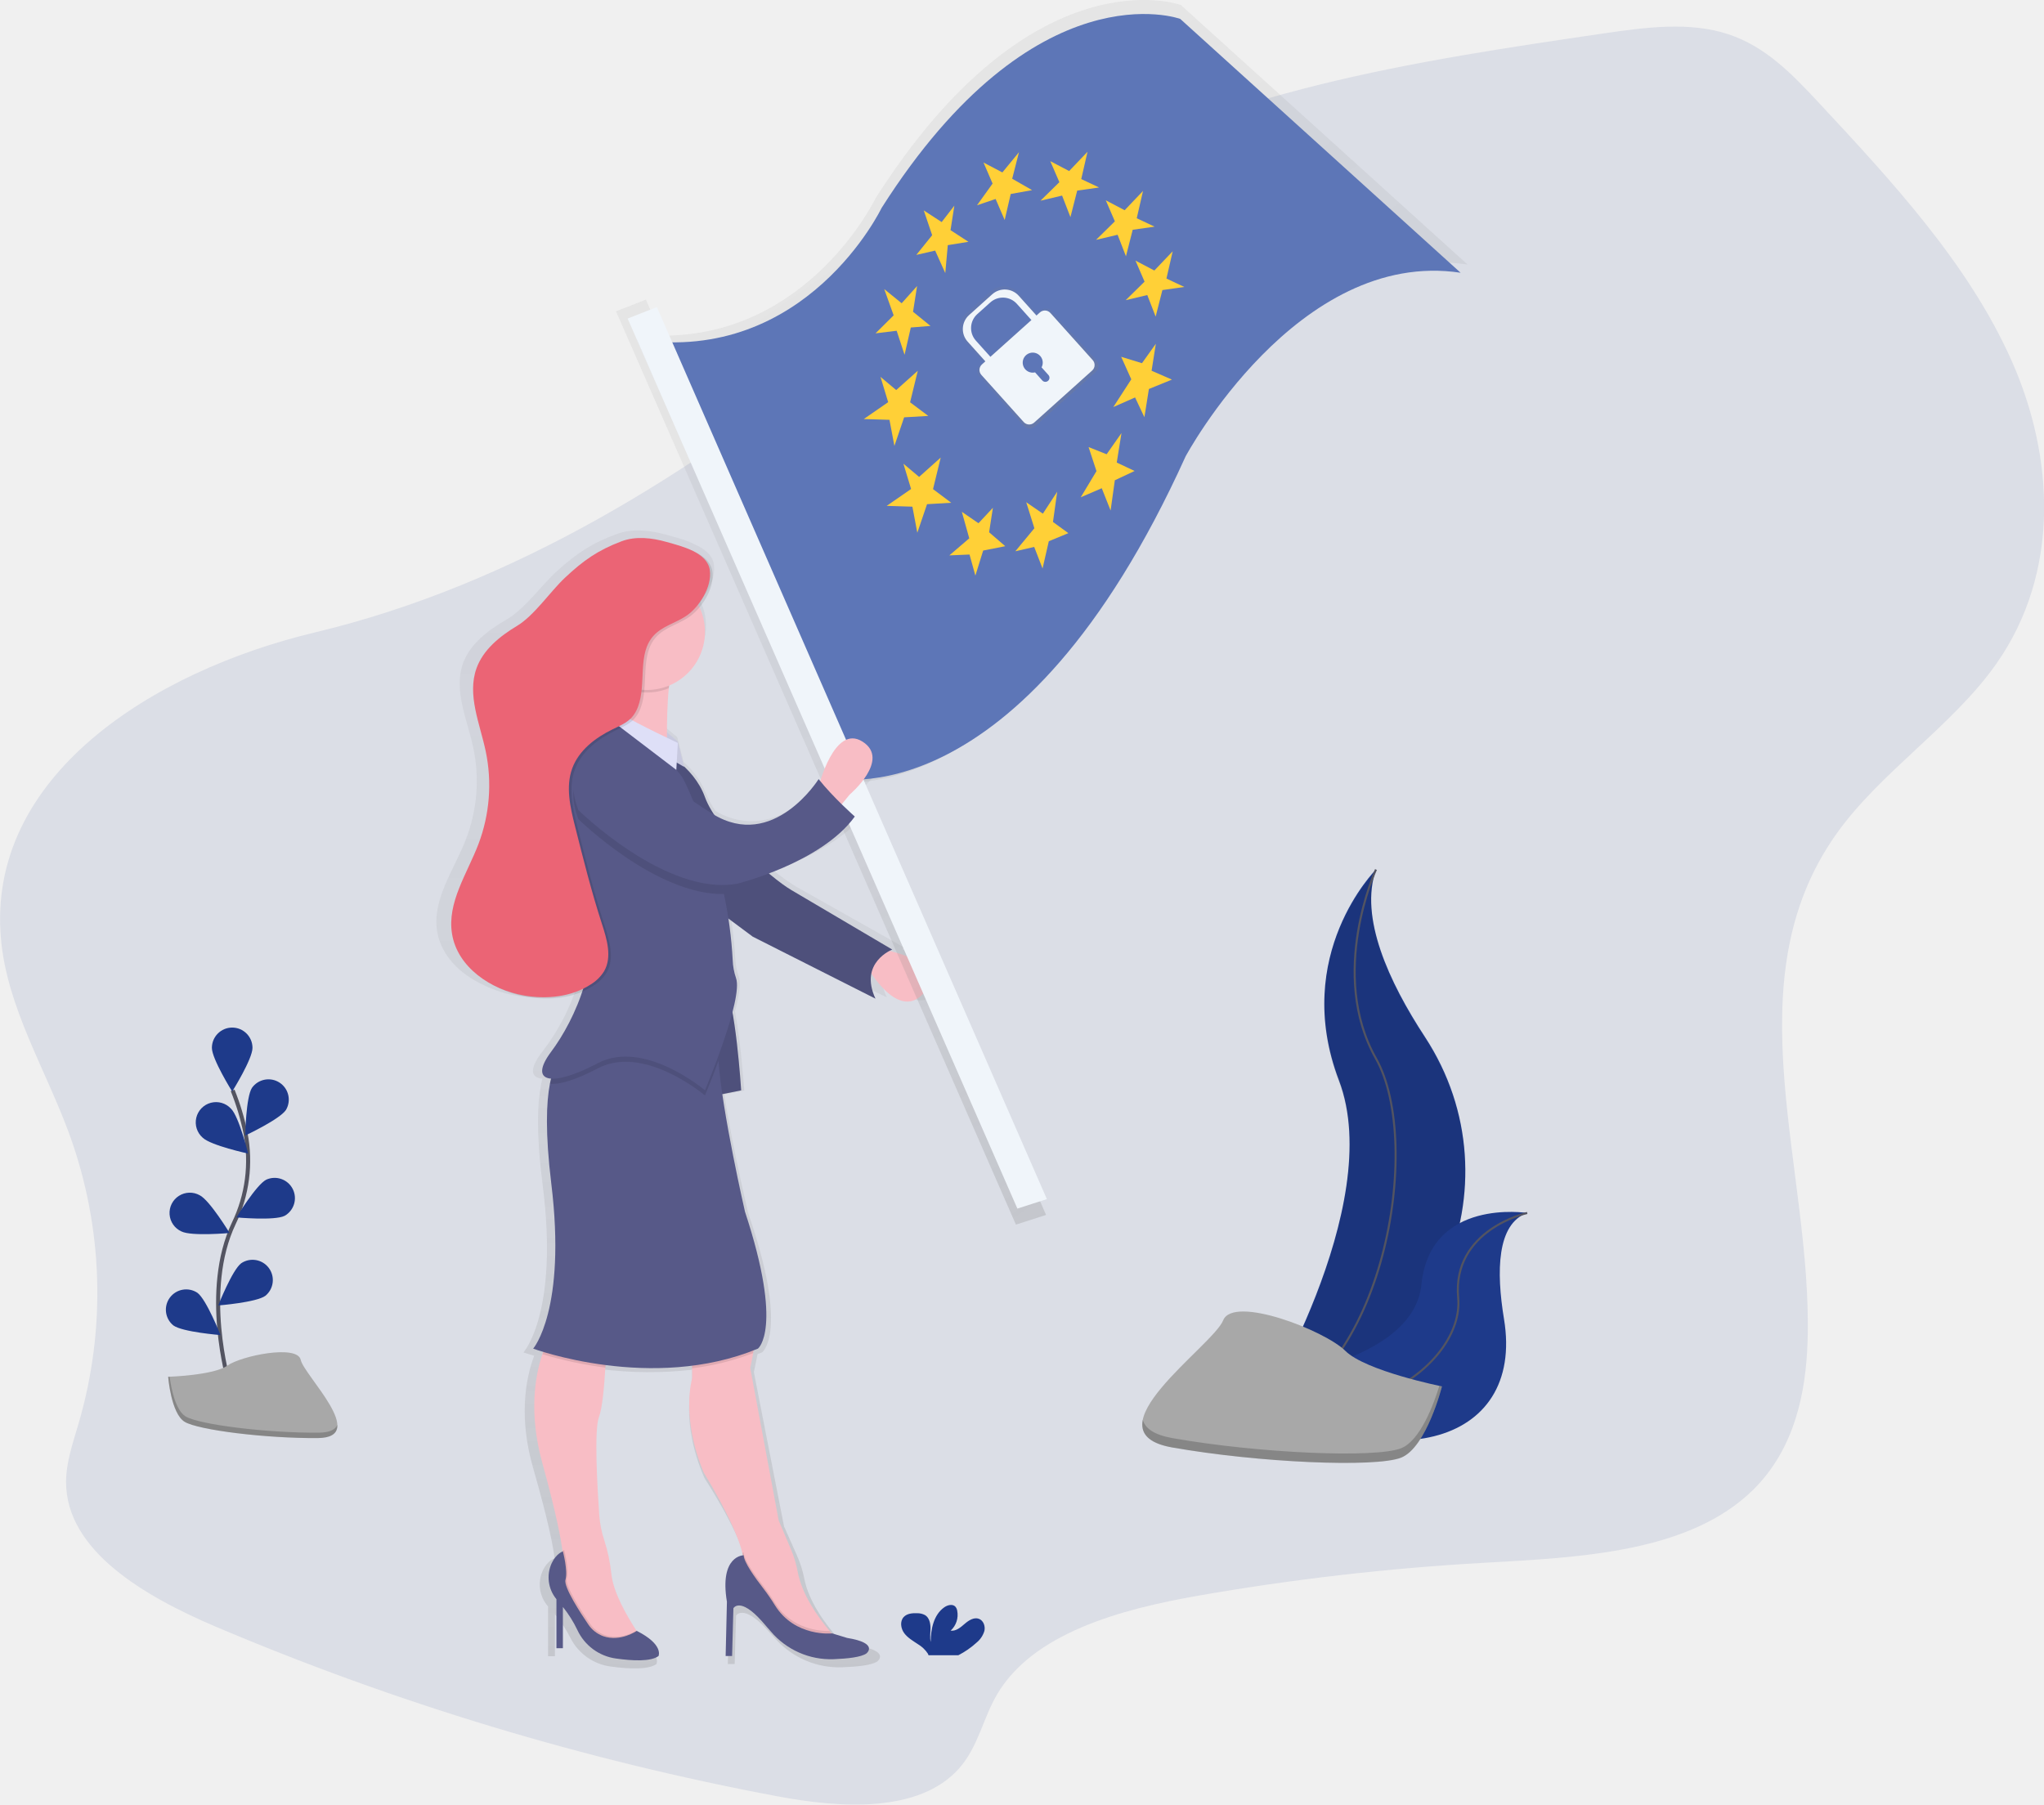
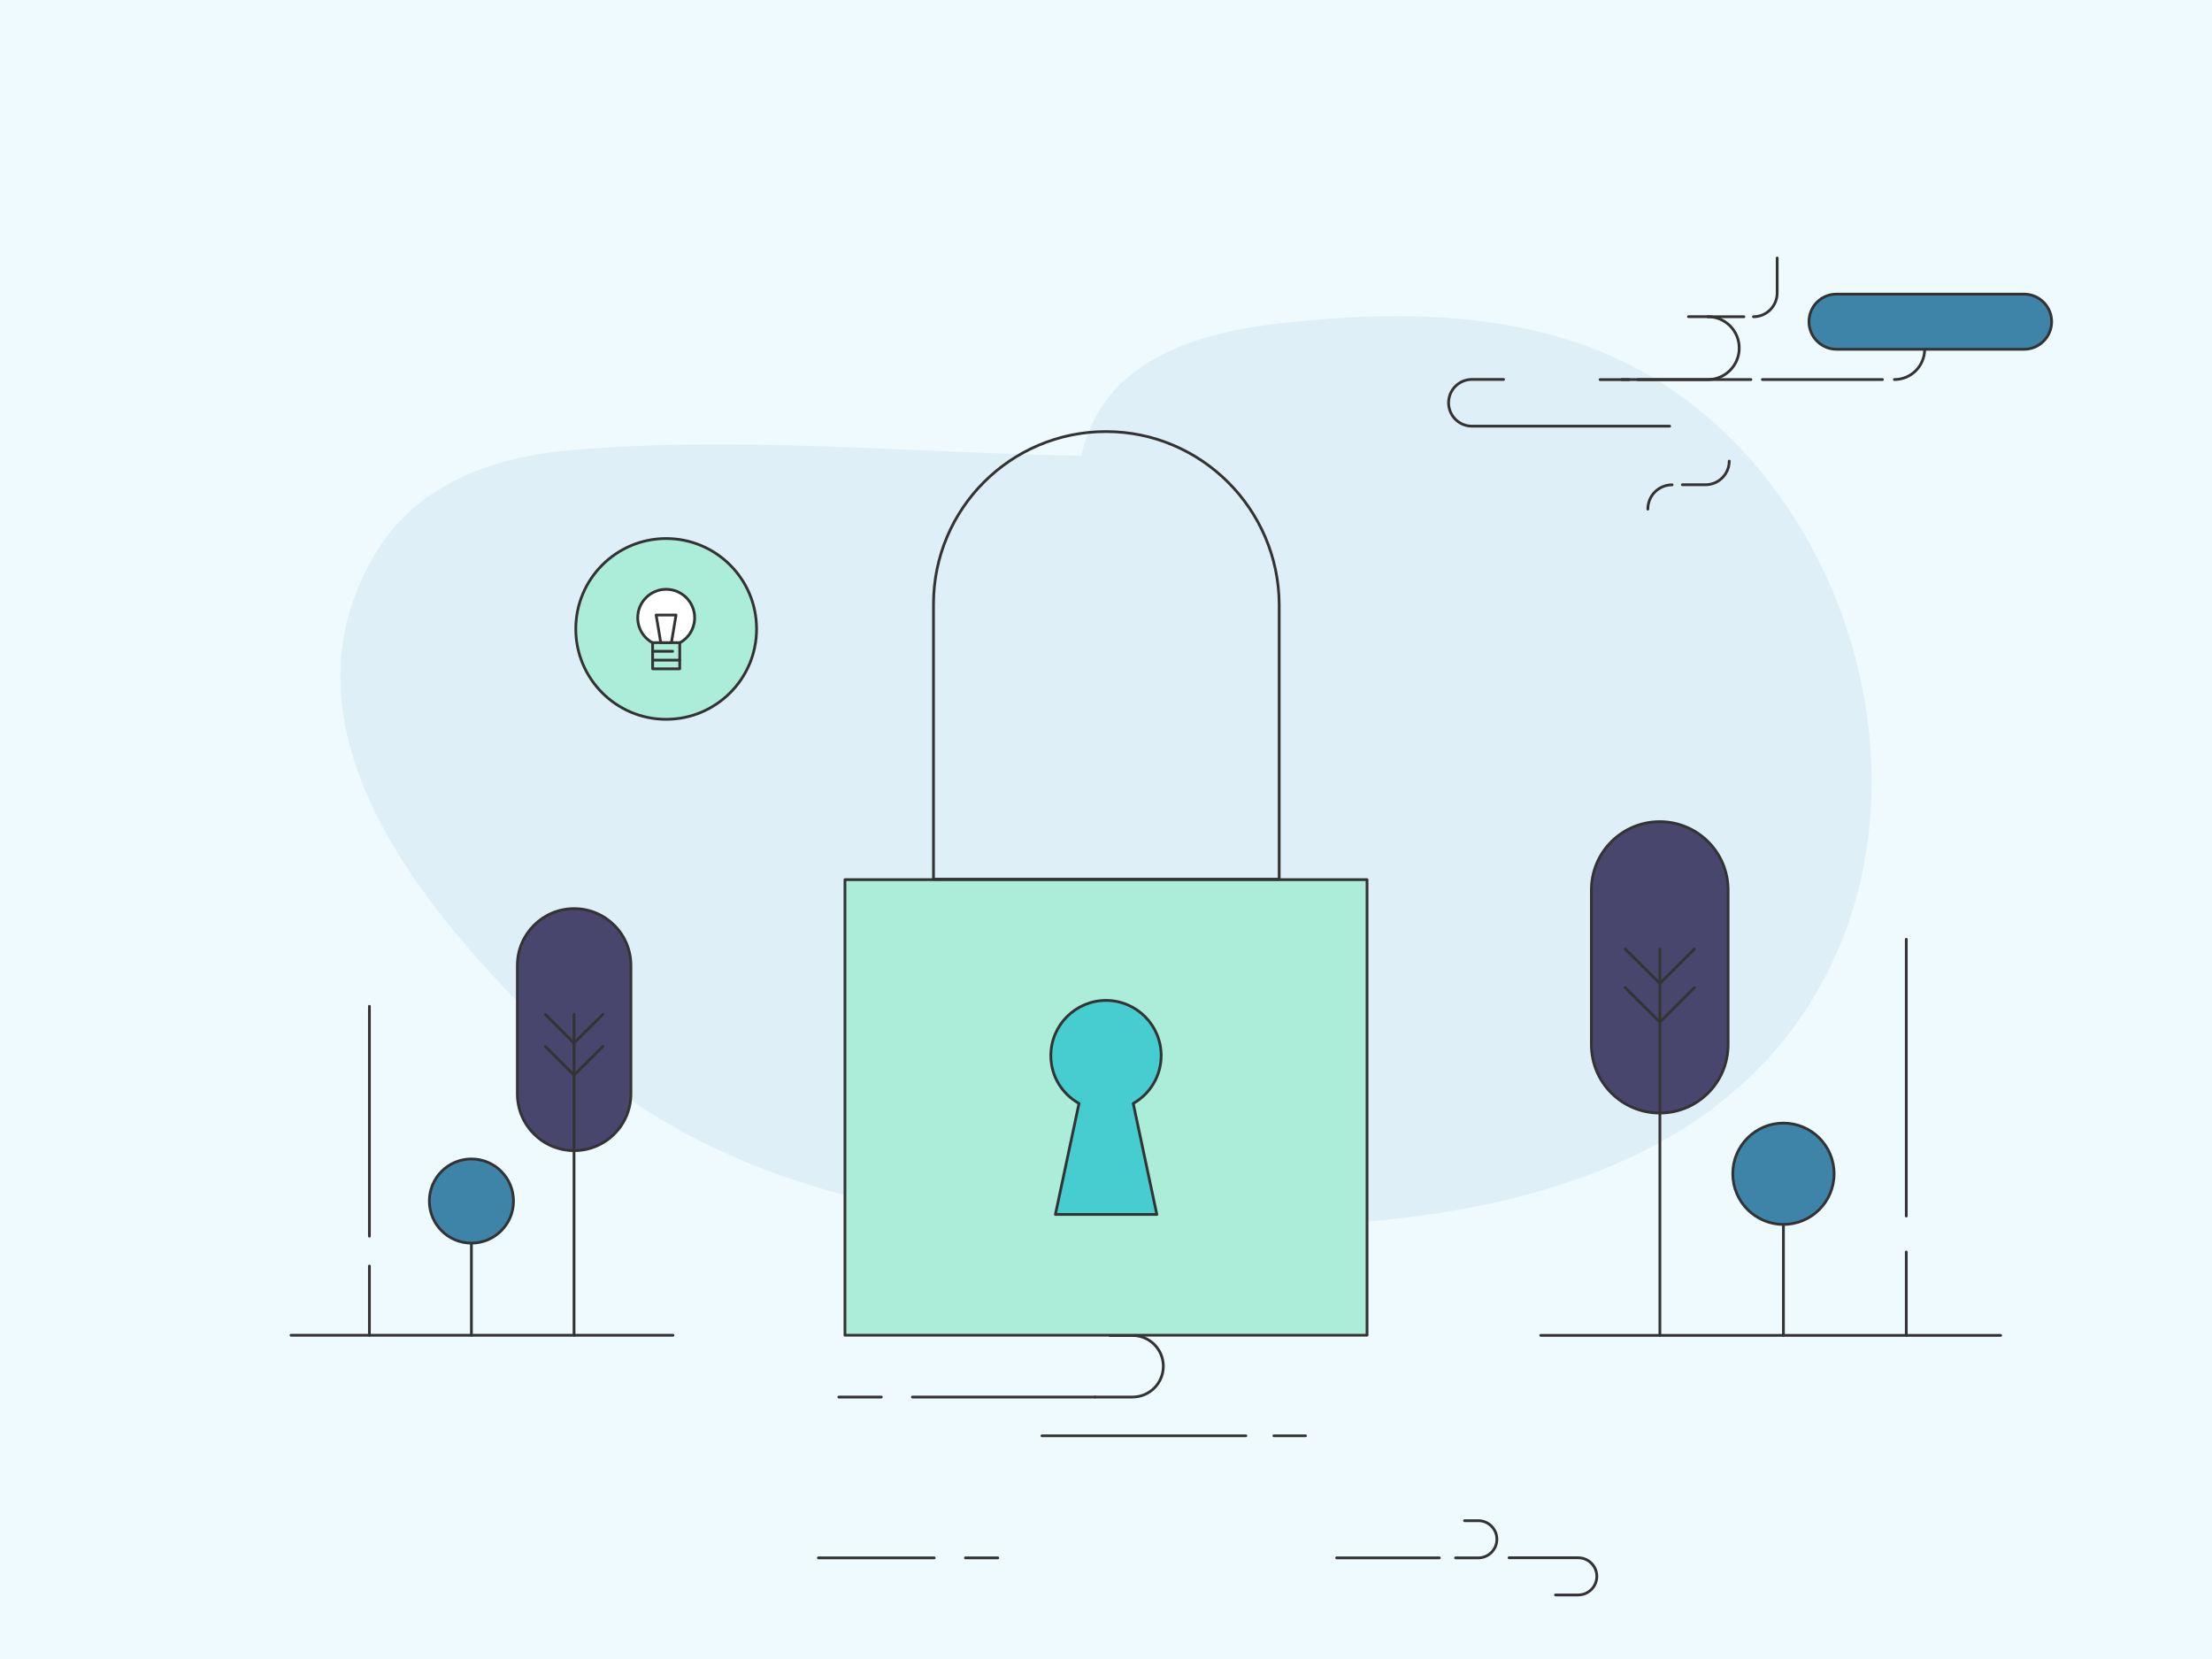
- <svg xmlns="http://www.w3.org/2000/svg" xmlns:xlink="http://www.w3.org/1999/xlink" data-name="Layer 1" width="1006.98" height="889.13" viewBox="0 0 1006.98 889.13">
-   <defs>
-     <linearGradient id="0bbb0783-00db-46b0-92e3-e6ca2c0b643f-322" x1="436.86" y1="827.5" x2="436.86" y2="266.81" gradientUnits="userSpaceOnUse">
-       <stop offset="0" stop-color="gray" stop-opacity="0.25" />
-       <stop offset="0.54" stop-color="gray" stop-opacity="0.12" />
-       <stop offset="1" stop-color="gray" stop-opacity="0.1" />
-     </linearGradient>
-     <linearGradient id="307dda9f-981d-4ff4-9930-3a0d53b6cae3-323" x1="729.55" y1="449.33" x2="729.55" y2="-37.39" gradientTransform="translate(-70.12 529.44) rotate(-34.67)" xlink:href="#0bbb0783-00db-46b0-92e3-e6ca2c0b643f-322" />
-     <linearGradient id="7f05ddf0-0286-4412-8910-1e0b2c479f08-324" x1="752.36" y1="126.67" x2="752.36" y2="59.43" gradientTransform="translate(-70.12 529.44) rotate(-34.67)" xlink:href="#0bbb0783-00db-46b0-92e3-e6ca2c0b643f-322" />
-   </defs>
-   <path d="M97,468.18c3,33.76,22.14,64.32,33.82,96.47a228.68,228.68,0,0,1,4.45,142c-2.78,9.58-6.21,19.19-6.21,29,0,33.82,38.53,56.27,73.54,71.2a1340.62,1340.62,0,0,0,276.82,83.64c31.07,5.87,69.88,8.4,89.54-13.67,9.44-10.6,11.72-24.44,18.65-36.33,17.67-30.31,60.67-42.1,99.26-48.84a1212.54,1212.54,0,0,1,140.67-16.19c47.48-2.67,101.39-5,132.86-36.17,20-19.82,25.82-47.17,26.62-73,2.61-84.74-37.88-176.44,14.09-249.83,21.79-30.78,57.37-53.26,79-84.13,31.31-44.73,28.61-101.54,7.41-149.21s-58.75-88.2-95.76-127.92C979.46,42.06,966.4,28.4,948,22.31c-19.13-6.34-40.82-3.43-61.33-.43C793.39,35.5,696.54,50.33,618.3,97.11c-38.86,23.23-71.32,53.36-106,81.07C437.44,238.06,350.67,293.36,251.79,317,171.45,336.2,89.73,388,97,468.18Z" transform="translate(-96.51 -5.43)" fill="#1e3a8a" opacity="0.1" />
-   <path d="M540.77,473.09a15.42,15.42,0,0,1,1.46-.66S501,449.2,489.52,442.75a96.8,96.8,0,0,1-11.84-8.33c14.34-5.2,34.4-14.49,45-28.44,0,0-3-2.5-6.85-6.13l4.14-4.84s21.62-17.42,6.76-26.45c-12.08-7.34-19.7,12.15-22.13,19.72l-.85-1s-23.26,35.53-54.63,17.86a43,43,0,0,1-4.84-8.83,39.93,39.93,0,0,0-11-15.42l-3.19-12.33-5.69-4.69c0-6.74.22-14.85,1-22q.07-.68.15-1.35c11-4.37,18.76-14.73,18.76-26.82a27.82,27.82,0,0,0-2.84-12.26c4.45-5.09,7.68-12,6.72-18-.75-4.65-4.72-7.68-9.48-9.82-4.58-2.32-10.18-3.68-14.37-4.82-7.71-2.09-16.13-3.08-23.63-.37-12.4,4.47-20.06,9.62-29.7,18.31-7.62,6.87-16,18.83-25,24S328.2,322.61,324.71,332c-4.92,13.28,1.82,27.55,4.86,41.33a79.42,79.42,0,0,1-3.82,46.43c-5.9,14.75-16.45,29.16-13.86,44.75,2,11.84,11.37,21,22.9,26.29A57.8,57.8,0,0,0,351,496c9.71,1.59,20.08,1.08,29.05-2.59a107.73,107.73,0,0,1-16.21,30c-6.65,8.46-6,13.06-.12,13.5q-.31,1.19-.58,2.53c-1.91,9.37-2.52,24.7.7,49.78,8.11,63.23-9.46,82.58-9.46,82.58s1.88.66,5.28,1.64q-.21.57-.42,1.17c-3.72,10.56-7.24,29.16-.12,54,7.67,26.7,9.92,39,10.57,44.28l0,.31c-.77.3-3.57,1.63-5.63,5.78a16.42,16.42,0,0,0,2.46,18v24.5h3.38V800.83a58.32,58.32,0,0,1,7.57,11.51,26.11,26.11,0,0,0,20.14,14.26c8.7,1.18,18.3,1.61,22.3-1.26,0,0,3-5.65-11.35-12.5l-.12-.18c-4.72-6.88-12-18.82-13.1-28.19a78.33,78.33,0,0,0-3.7-16.89h0A49.62,49.62,0,0,1,389,754.83c-1-13.29-2.74-42.42-.16-48.85,1.74-4.33,2.77-15.2,3.35-24.7,0-.43.05-.86.08-1.28a188.88,188.88,0,0,0,45.23.33v6.3s-6.08,19.36,6.08,47.1c0,0,16.49,25.19,20.22,40.07q.16.64.29,1.25c-2.21.26-11.95,2.55-8.34,23.19l-.68,27.1h3.38l.68-23.87s3.38-5.81,14.87,6.45q2.61,2.79,4.72,5.17a41.93,41.93,0,0,0,32.82,13.84c7.38-.26,14.43-1,17.19-2.88,0,0,6.76-5.16-10.14-7.74L510.81,814l-.29,0-1.11-1.24c-5.9-6.68-14.47-18-16.66-29.5a53,53,0,0,0-3.66-11.52l-6.32-14.22L467.9,681.46s.78-3.34,1.54-7.43c.08-.45.17-.92.25-1.38l2.26-.87s13.52-9.68-6.76-68.39c0,0-7.88-32.7-11.87-58.75l9.84-1.89s-1.52-23-4.55-39c2-7.5,3.1-14,1.85-17.18a29.93,29.93,0,0,1-1.72-9,206.09,206.09,0,0,0-2.23-20.71l12.73,9,64.2,31c-2.46-5.06-2.85-9.21-2.14-12.56,4.68,6.69,17.1,21.62,27.82,9.33C570.06,481.2,549.16,475,540.77,473.09Z" transform="translate(-96.51 -5.43)" fill="url(#0bbb0783-00db-46b0-92e3-e6ca2c0b643f-322)" />
-   <path d="M531.63,473.3s33.09,5.73,20.36,21-28-12.09-28-12.09Z" transform="translate(-96.51 -5.43)" fill="#f8bdc5" />
-   <path d="M421.54,374.67s16.54,7.64,22.27,23.54,31.82,39.45,42.63,45.82,49.63,29.27,49.63,29.27-16.54,6.36-8.27,24.18l-60.45-30.54L440,446.58Z" transform="translate(-96.51 -5.43)" fill="#575988" />
-   <path d="M421.54,374.67s16.54,7.64,22.27,23.54,31.82,39.45,42.63,45.82,49.63,29.27,49.63,29.27-16.54,6.36-8.27,24.18l-60.45-30.54L440,446.58Z" transform="translate(-96.51 -5.43)" opacity="0.1" />
-   <path d="M678.25,7.9s-72.88-26.62-150.38,95.21c0,0-32.58,68-105.38,67.73l-7.8-17.78L400,158.83l197,450,14.86-4.77L519.08,390.92c30.78-2.36,99.37-24.52,161.93-162.65,0,0,56.2-104.9,138.5-92.5Z" transform="translate(-96.51 -5.43)" fill="url(#307dda9f-981d-4ff4-9930-3a0d53b6cae3-323)" />
-   <path d="M410.51,172.8,506,388.74s92.6,22.6,174.6-158.44c0,0,55-102.61,135.48-90.48L677.94,14.73s-71.3-26-147.1,93.14C530.83,107.87,493.85,185.12,410.51,172.8Z" transform="translate(-96.51 -5.43)" fill="#5d76b7" />
-   <polygon points="435.62 142.44 440.26 155.38 431.33 164.25 441.74 162.97 445.63 174.81 448.71 161.37 458.4 160.59 449.81 153.62 451.8 140.94 444.21 149.42 435.62 142.44" fill="#ffd037" />
-   <polygon points="455.1 103.68 459.23 115.89 451.42 125.6 460.71 123.47 465.69 134.56 466.93 120.79 477.09 119.14 468.28 113.4 470.16 101.33 463.91 109.42 455.1 103.68" fill="#ffd037" />
-   <polygon points="484.53 80.09 489 90.45 481.33 101.14 490.49 98.04 494.96 108.4 497.93 95.58 508.46 93.68 498.66 88.07 502 75 493.82 84.96 484.53 80.09" fill="#ffd037" />
-   <polygon points="517.42 79.4 521.9 89.76 512.6 98.89 523.24 96.37 527.35 106.98 530.69 93.91 541.47 92.38 532.68 88.23 535.76 74.79 526.72 84.28 517.42 79.4" fill="#ffd037" />
-   <polygon points="544.77 98.7 549.24 109.06 539.95 118.19 550.59 115.67 554.7 126.28 558.03 113.21 568.81 111.68 560.02 107.53 563.11 94.09 554.06 103.58 544.77 98.7" fill="#ffd037" />
-   <polygon points="559.4 128.41 563.87 138.77 554.58 147.9 565.21 145.38 569.33 155.99 572.66 142.92 583.44 141.39 574.65 137.24 577.74 123.8 568.69 133.29 559.4 128.41" fill="#ffd037" />
-   <polygon points="552.35 175.81 557.33 186.9 548.48 200.56 559.2 195.83 563.79 205.57 566.01 191.66 577.35 187.04 567.33 182.67 569.43 169.38 562.6 178.95 552.35 175.81" fill="#ffd037" />
-   <polygon points="536.29 220.29 540.18 232.13 532.42 245.03 542.78 240.56 547.14 251.54 549.22 236.64 558.96 232.06 550.17 227.91 552.5 213.38 545.19 223.82 536.29 220.29" fill="#ffd037" />
-   <polygon points="505.57 247.46 509.59 260.28 500.21 271.62 509.5 269.49 513.62 280.11 516.7 266.67 526.33 262.7 518.75 257.18 520.83 242.29 513.77 253.09 505.57 247.46" fill="#ffd037" />
-   <polygon points="473.85 252.18 477.51 265.25 467.7 273.65 477.64 273.23 480.52 283.62 484.36 271.27 495.25 269.12 487.28 262.26 489.16 250.19 482.05 257.81 473.85 252.18" fill="#ffd037" />
-   <polygon points="445.07 228.48 448.85 240.94 436.83 249.25 449.49 249.65 451.92 262.5 456.71 248.42 468.61 247.72 459.66 241 463.44 225.46 452.8 234.98 445.07 228.48" fill="#ffd037" />
-   <polygon points="433.78 185.7 437.56 198.16 425.54 206.47 438.2 206.86 440.63 219.72 445.42 205.63 457.32 204.94 448.36 198.22 452.15 182.68 441.51 192.19 433.78 185.7" fill="#ffd037" />
-   <path d="M636.68,183.14l-22-24.47a3.83,3.83,0,0,0-5.41-.29L607.5,160l-9.2-10.25a9.75,9.75,0,0,0-13.77-.74l-12,10.77a9.75,9.75,0,0,0-.74,13.77l9.2,10.25-1.79,1.61a3.83,3.83,0,0,0-.29,5.41l22,24.47a3.83,3.83,0,0,0,5.41.29l30.08-27A3.83,3.83,0,0,0,636.68,183.14ZM576.07,173a9.75,9.75,0,0,1,.74-13.77l6.75-6.06a9.75,9.75,0,0,1,13.77.74l7.55,8.41-21.26,19.08Zm34.08,13.86,3.56,4a2.14,2.14,0,1,1-3.19,2.87l-3.76-4.19a5.2,5.2,0,1,1,3.39-2.65Z" transform="translate(-96.51 -5.43)" fill="url(#7f05ddf0-0286-4412-8910-1e0b2c479f08-324)" />
-   <path d="M585.31,150.45l-11.39,10.23a9.26,9.26,0,0,0-.7,13.08l9.65,10.75,2.49-2.24-8.08-9a9.26,9.26,0,0,1,.7-13.08l6.41-5.75a9.26,9.26,0,0,1,13.08.7l8.08,9,2.49-2.24-9.65-10.75A9.26,9.26,0,0,0,585.31,150.45Z" transform="translate(-96.51 -5.43)" fill="#f0f5fa" />
-   <path d="M608.82,159.37,580.25,185a3.64,3.64,0,0,0-.28,5.14l20.87,23.24a3.64,3.64,0,0,0,5.14.28L634.56,188a3.64,3.64,0,0,0,.28-5.14L614,159.65A3.64,3.64,0,0,0,608.82,159.37Zm.81,27.05,3.38,3.77a2,2,0,1,1-3,2.72l-3.57-4a4.94,4.94,0,1,1,3.22-2.51Z" transform="translate(-96.51 -5.43)" fill="#f0f5fa" />
-   <polygon points="309.21 156.95 501.22 595.5 515.75 590.83 323.61 151.3 309.21 156.95" fill="#f0f5fa" />
-   <path d="M499.81,393.12s7.64-31.18,21.64-22.27-6.36,26.09-6.36,26.09l-5.73,7Z" transform="translate(-96.51 -5.43)" fill="#f8bdc5" />
-   <polygon points="326.69 359.16 333.94 365.42 337 377.84 332.03 374.96 332.03 365.42 326.68 364.78 326.69 359.16" fill="#dedff7" />
-   <polygon points="326.69 359.16 333.94 365.42 337 377.84 332.03 374.96 332.03 365.42 326.68 364.78 326.69 359.16" opacity="0.1" />
-   <path d="M444.77,490.48,449,545.21l12.65-2.55s-2.81-44.54-8.43-52.18S444.77,490.48,444.77,490.48Z" transform="translate(-96.51 -5.43)" fill="#575988" />
-   <path d="M444.77,490.48,449,545.21l12.65-2.55s-2.81-44.54-8.43-52.18S444.77,490.48,444.77,490.48Z" transform="translate(-96.51 -5.43)" opacity="0.1" />
-   <path d="M413.9,814.38l-20.36,3.18-11.45-8.91-8.27-26.09V773a21.06,21.06,0,0,0-.23-3.42c-.61-5.17-2.73-17.33-10-43.67-6.71-24.47-3.39-42.81.11-53.22a47.11,47.11,0,0,1,4.34-9.77h27.36s-.15,7.59-.66,16.36c-.55,9.37-1.51,20.1-3.16,24.37-2.44,6.34-.77,35.07.15,48.18a51,51,0,0,0,2.49,12.56h0a80.4,80.4,0,0,1,3.49,16.66c1,9.25,7.89,21,12.33,27.81C412.3,812.24,413.9,814.38,413.9,814.38Z" transform="translate(-96.51 -5.43)" fill="#f8bdc5" />
-   <path d="M510.63,815l-8.91,2.55-17.18-7L462.9,787.65V774.93a24.28,24.28,0,0,0-.69-4.38c-3.51-14.68-19-39.52-19-39.52-11.45-27.36-5.73-46.45-5.73-46.45V664.84s29.91-10.18,31.18-6.36c.71,2.14-.18,8.51-1.09,13.67-.72,4-1.45,7.32-1.45,7.32l14,75.09,5.95,14a54,54,0,0,1,3.44,11.36c2.07,11.31,10.14,22.5,15.69,29.09C508.3,812.76,510.63,815,510.63,815Z" transform="translate(-96.51 -5.43)" fill="#f8bdc5" />
-   <path d="M413.9,814.38l-20.36,3.18-11.45-8.91-8.27-26.09V773a21.06,21.06,0,0,0-.23-3.42,4.76,4.76,0,0,1,.87-.4s2.55,9.55,1.27,14c-1,3.55,7.67,16.81,11.24,22A15.07,15.07,0,0,0,394.3,811c6.95,2.46,13.62-.86,15.8-2.14C412.3,812.24,413.9,814.38,413.9,814.38Z" transform="translate(-96.51 -5.43)" opacity="0.1" />
-   <path d="M410.21,809s-8.06,5.62-16.55,2.61a15.06,15.06,0,0,1-7.33-5.78c-3.57-5.23-12.26-18.49-11.24-22,1.27-4.45-1.27-14-1.27-14s-3.23,1-5.5,5.78a16.81,16.81,0,0,0,2.32,17.78v24.16h3.18V797.21a57.84,57.84,0,0,1,7.13,11.35,24.67,24.67,0,0,0,19,14.06c8.19,1.16,17.23,1.59,21-1.24C420.9,821.38,423.7,815.81,410.21,809Z" transform="translate(-96.51 -5.43)" fill="#575988" />
-   <path d="M510.63,815l-8.91,2.55-17.18-7L462.9,787.65V774.93a24.28,24.28,0,0,0-.69-4.38,4.71,4.71,0,0,1,.69-.07c0,3.31,5.64,11.19,9.6,16.3a99.84,99.84,0,0,1,5.77,8.35c8.24,13.28,22.51,14,26.9,13.92C508.3,812.76,510.63,815,510.63,815Z" transform="translate(-96.51 -5.43)" opacity="0.1" />
-   <path d="M462.9,771.74s-12.09,0-8.27,22.91L454,821.38h3.18l.64-23.54s3.18-5.73,14,6.36q2.46,2.75,4.45,5.1a38.65,38.65,0,0,0,30.91,13.65c6.94-.26,13.59-1,16.19-2.84,0,0,6.36-5.09-9.55-7.64l-7.32-2.23s-18.39,2-28.22-13.85A98.87,98.87,0,0,0,472.5,788C468.55,782.93,462.9,775.05,462.9,771.74Z" transform="translate(-96.51 -5.43)" fill="#575988" />
-   <path d="M368.09,662.93h27.36s-.15,7.59-.66,16.36a193.24,193.24,0,0,1-31-6.59A47.11,47.11,0,0,1,368.09,662.93Z" transform="translate(-96.51 -5.43)" opacity="0.1" />
-   <path d="M467.53,672.15a126.66,126.66,0,0,1-30.09,7.48V664.84s29.91-10.18,31.18-6.36C469.34,660.62,468.45,667,467.53,672.15Z" transform="translate(-96.51 -5.43)" opacity="0.1" />
-   <path d="M469.9,669.93c-52.18,21.64-110.72,0-110.72,0s16.54-19.09,8.91-81.45c-3-24.73-2.46-39.85-.66-49.1,2.73-14.07,8.29-14.53,8.29-14.53l75.09-8.91c-.67,2.55-.71,6.85-.34,12.2,1.79,25.34,13.06,74.34,13.06,74.34C482.63,660.39,469.9,669.93,469.9,669.93Z" transform="translate(-96.51 -5.43)" fill="#575988" />
-   <path d="M429.81,328.85c-1.94,2.91-3.11,8.85-3.81,15.69-1.57,15.58-.65,35.85-.65,35.85s-38.82,21-29.91-6.36A68.36,68.36,0,0,0,391,323.13S436.18,319.31,429.81,328.85Z" transform="translate(-96.51 -5.43)" fill="#f8bdc5" />
-   <path d="M429.81,328.85c-1.94,2.91-3.11,8.85-3.81,15.69a28.64,28.64,0,0,1-29-4.4,65.09,65.09,0,0,0-6-17S436.18,319.31,429.81,328.85Z" transform="translate(-96.51 -5.43)" opacity="0.1" />
-   <circle cx="318.66" cy="311.33" r="28.64" fill="#f8bdc5" />
-   <path d="M450.47,528.14c-3.49,9.58-6.66,17.07-6.66,17.07S413.9,519.75,391,531.85c-10.81,5.7-19.06,8.15-23.56,7.53,2.73-14.07,8.29-14.53,8.29-14.53l75.09-8.91C450.14,518.49,450.1,522.78,450.47,528.14Z" transform="translate(-96.51 -5.43)" opacity="0.1" />
-   <path d="M443.81,542.66S413.9,517.21,391,529.3s-34.36,9.55-22.91-5.73,26.73-47.73,15.27-71.91-15.91-62.36-7-72.54,17.18-21.64,17.18-24.18c0,0,32.45,23.54,38.82,33.09,1.83,2.74,4.82,9.74,8.14,18.33,1.79,4.64,3.69,9.74,5.56,14.88a189.19,189.19,0,0,1,7.1,24.7,208.84,208.84,0,0,1,4.31,32.5,30.76,30.76,0,0,0,1.62,8.86C462.9,497.48,443.81,542.66,443.81,542.66Z" transform="translate(-96.51 -5.43)" fill="#575988" />
-   <path d="M430.45,371.49l-.75,13.28-36.74-28s-.7-5.62,8.85.1S430.45,371.49,430.45,371.49Z" transform="translate(-96.51 -5.43)" fill="#dedff7" />
-   <path d="M453.15,445.94c-33.61.62-71.7-36.91-71.7-36.91-13.36-35.63,31.82-28,31.82-28s3.72,9.58,27.23,25.33c1.79,4.64,3.69,9.74,5.56,14.88A189.19,189.19,0,0,1,453.15,445.94Z" transform="translate(-96.51 -5.43)" opacity="0.1" />
-   <path d="M381.45,404.58s43.27,42.63,78.27,36.27c0,0,41.36-10.18,57.91-33.09,0,0-10.82-9.55-17.82-18.45,0,0-22.27,35.63-52.18,17.18s-34.36-29.91-34.36-29.91S368.09,368.94,381.45,404.58Z" transform="translate(-96.51 -5.43)" fill="#575988" />
-   <path d="M426.28,273.13c-7.26-2.06-15.19-3-22.25-.37-11.68,4.41-18.89,9.49-28,18.06-7.18,6.77-15.08,18.57-23.53,23.65s-16.71,11.7-20,21c-4.63,13.1,1.71,27.17,4.58,40.76a81.81,81.81,0,0,1-3.6,45.79c-5.56,14.54-15.49,28.76-13,44.14,2.61,16.45,19.12,27.61,35.53,30.42,11.18,1.92,23.28.74,32.78-5.44a20,20,0,0,0,6.6-6.5c4.05-7,1.39-15.81-1.11-23.51-5.12-15.77-9.16-31.87-13.21-47.95-2.36-9.39-4.7-19.46-1.36-28.55,3.26-8.87,11.39-15.08,19.89-19.22,3.33-1.62,6.88-3.08,9.38-5.8a16.13,16.13,0,0,0,3.13-5.31c4.28-11.41-.52-26.13,7.74-35.1,4.2-4.56,10.67-6.14,15.85-9.55,6.54-4.31,13-14.49,11.77-22.75C446.13,278.2,433.79,275.26,426.28,273.13Z" transform="translate(-96.51 -5.43)" opacity="0.1" />
-   <path d="M425,272.49c-7.26-2.06-15.19-3-22.25-.37-11.68,4.41-18.89,9.49-28,18.06-7.18,6.77-15.08,18.57-23.53,23.65s-16.71,11.7-20,21c-4.63,13.1,1.71,27.17,4.58,40.76a81.81,81.81,0,0,1-3.6,45.79c-5.56,14.54-15.49,28.76-13,44.14,2.61,16.45,19.12,27.61,35.53,30.42,11.18,1.92,23.28.74,32.78-5.44a20,20,0,0,0,6.6-6.5c4.05-7,1.39-15.81-1.11-23.51-5.12-15.77-9.16-31.87-13.21-47.95-2.36-9.39-4.7-19.46-1.36-28.55,3.26-8.87,11.39-15.08,19.89-19.22,3.33-1.62,6.88-3.08,9.38-5.8a16.13,16.13,0,0,0,3.13-5.31c4.28-11.41-.52-26.13,7.74-35.1,4.2-4.56,10.67-6.14,15.85-9.55,6.54-4.31,13-14.49,11.77-22.75C444.86,277.57,432.52,274.62,425,272.49Z" transform="translate(-96.51 -5.43)" fill="#eb6475" />
-   <path d="M209.19,686.35s-13.26-45,2.49-78.14a71.09,71.09,0,0,0,5.75-44.6,119.57,119.57,0,0,0-6.31-20.93" transform="translate(-96.51 -5.43)" fill="none" stroke="#535461" stroke-miterlimit="10" stroke-width="2" />
-   <path d="M220.9,521.74c0,5.52-10,21.51-10,21.51s-10-16-10-21.51a10,10,0,0,1,20,0Z" transform="translate(-96.51 -5.43)" fill="#1e3a8a" />
-   <path d="M237.41,552.29c-3,4.63-20.08,12.63-20.08,12.63s.31-18.86,3.31-23.49a10,10,0,0,1,16.77,10.86Z" transform="translate(-96.51 -5.43)" fill="#1e3a8a" />
-   <path d="M236.69,604.51c-4.93,2.48-23.71.77-23.71.77s9.79-16.12,14.71-18.6a10,10,0,0,1,9,17.84Z" transform="translate(-96.51 -5.43)" fill="#1e3a8a" />
-   <path d="M227.25,643.9c-4.44,3.28-23.24,4.76-23.24,4.76s6.92-17.54,11.36-20.82a10,10,0,0,1,11.88,16.06Z" transform="translate(-96.51 -5.43)" fill="#1e3a8a" />
-   <path d="M196.37,566c4,3.84,22.39,7.83,22.39,7.83s-4.51-18.31-8.47-22.15A10,10,0,1,0,196.37,566Z" transform="translate(-96.51 -5.43)" fill="#1e3a8a" />
-   <path d="M185.91,612.19c4.93,2.48,23.71.77,23.71.77s-9.79-16.12-14.71-18.6a10,10,0,1,0-9,17.84Z" transform="translate(-96.51 -5.43)" fill="#1e3a8a" />
-   <path d="M181.9,658.49c4.44,3.28,23.24,4.76,23.24,4.76s-6.92-17.54-11.36-20.82a10,10,0,0,0-11.88,16.06Z" transform="translate(-96.51 -5.43)" fill="#1e3a8a" />
-   <path d="M577.66,814.74a11.67,11.67,0,0,0,3.83-5.78c.5-2.3-.48-5.05-2.68-5.89-2.46-.94-5.09.76-7.08,2.49s-4.28,3.69-6.89,3.32a10.48,10.48,0,0,0,3.24-9.81,4.1,4.1,0,0,0-.9-2c-1.37-1.46-3.84-.83-5.48.32-5.2,3.66-6.65,10.72-6.68,17.08-.52-2.29-.08-4.68-.1-7s-.66-5-2.64-6.22a8,8,0,0,0-4-.95c-2.34-.09-4.94.15-6.54,1.86-2,2.12-1.47,5.69.26,8s4.35,3.8,6.77,5.42a15,15,0,0,1,4.84,4.61,4.57,4.57,0,0,1,.36.82h14.65A40.83,40.83,0,0,0,577.66,814.74Z" transform="translate(-96.51 -5.43)" fill="#1e3a8a" />
-   <path d="M774.38,433.87s-41.84,41.84-18.22,103.92-40.49,165.32-40.49,165.32.69-.1,2-.32c85.93-15.17,128.62-113.44,80.84-186.45C780.71,489.19,766.13,457.35,774.38,433.87Z" transform="translate(-96.51 -5.43)" fill="#1e3a8a" />
-   <path d="M774.38,434.56s-41.84,41.84-18.22,103.92S715.67,703.8,715.67,703.8s.69-.1,2-.32C803.56,688.31,846.25,590,798.47,517,780.71,489.89,766.13,458,774.38,434.56Z" transform="translate(-96.51 -5.43)" opacity="0.1" />
-   <path d="M774.38,433.87s-23.62,51.28,0,93.12,4,159.25-58.71,176.12" transform="translate(-96.51 -5.43)" fill="none" stroke="#535461" stroke-miterlimit="10" />
-   <path d="M848.89,603.08s-47.74-7.6-52.09,35.18S705,687,705,687l1.64,1.09c72.2,47.4,141.23,30.19,130.82-32.75C833.6,631.93,833.91,608.43,848.89,603.08Z" transform="translate(-96.51 -5.43)" fill="#1e3a8a" />
-   <path d="M848.89,603.08s-37.06,8.13-34,41.83S759.85,719,705,687" transform="translate(-96.51 -5.43)" fill="none" stroke="#535461" stroke-miterlimit="10" />
-   <path d="M806.89,688.54S769.29,681,759.26,671s-55.15-27.57-60.16-15S631.42,711.1,674,718.62s100.27,10,112.8,5S806.89,688.54,806.89,688.54Z" transform="translate(-96.51 -5.43)" fill="#a8a8a8" />
-   <path d="M674,714c42.62,7.52,100.27,10,112.8,5,9.55-3.82,16.18-22.16,18.8-30.7l1.25.26s-7.52,30.08-20.05,35.09-70.19,2.51-112.8-5c-12.3-2.17-15.82-7.27-14.49-13.72C660.59,709.11,664.88,712.35,674,714Z" transform="translate(-96.51 -5.43)" opacity="0.2" />
-   <path d="M179.36,683.8s22.41-.69,29.16-5.5,34.47-10.55,36.14-2.84S278.33,713.82,253,714s-58.78-3.94-65.52-8S179.36,683.8,179.36,683.8Z" transform="translate(-96.51 -5.43)" fill="#a8a8a8" />
-   <path d="M253.48,711.34c-25.3.2-58.78-3.94-65.52-8-5.13-3.13-7.18-14.34-7.86-19.52l-.75,0s1.42,18.07,8.16,22.18,40.22,8.25,65.52,8c7.3-.06,9.82-2.66,9.69-6.5C261.7,709.84,258.92,711.29,253.48,711.34Z" transform="translate(-96.51 -5.43)" opacity="0.2" />
+ <svg xmlns="http://www.w3.org/2000/svg" height="1200" width="1600" version="1.1">
+   <rect fill="#effaff" width="1600" height="1200" />
+   <g>
+     <path d="M591.94 1126.85H675.76" stroke="#333333" stroke-width="2" stroke-linecap="round" stroke-linejoin="round" opacity="1" fill="none" />
+     <path d="M698.31 1126.85H721.72" stroke="#333333" stroke-width="2" stroke-linecap="round" stroke-linejoin="round" opacity="1" fill="none" />
+     <path d="M966.83 1126.85H1041.11" stroke="#333333" stroke-width="2" stroke-linecap="round" stroke-linejoin="round" opacity="1" fill="none" />
+     <path d="M606.74 1010.52H637.48" stroke="#333333" stroke-width="2" stroke-linecap="round" stroke-linejoin="round" opacity="1" fill="none" />
+     <path d="M659.96 1010.52H792.02" stroke="#333333" stroke-width="2" stroke-linecap="round" stroke-linejoin="round" opacity="1" fill="none" />
+     <path d="M792.02 1010.52H819.2C831.44 1010.52 841.47 1000.56 841.47 988.25 841.47 976.01 831.51 965.98 819.2 965.98H802.76" stroke="#333333" stroke-width="2" stroke-linecap="round" stroke-linejoin="round" opacity="1" fill="none" />
+     <path d="M1052.85 1126.85H1069.29C1076.69 1126.85 1082.74 1120.8 1082.74 1113.4 1082.74 1106 1076.69 1099.95 1069.29 1099.95H1059.33" stroke="#333333" stroke-width="2" stroke-linecap="round" stroke-linejoin="round" opacity="1" fill="none" />
+     <path d="M1125.14 1153.67H1141.58C1148.98 1153.67 1155.03 1147.63 1155.03 1140.23 1155.03 1132.83 1148.98 1126.78 1141.58 1126.78H1091.56" stroke="#333333" stroke-width="2" stroke-linecap="round" stroke-linejoin="round" opacity="1" fill="none" />
+     <path d="M753.67 1038.55H901.16" stroke="#333333" stroke-width="2" stroke-linecap="round" stroke-linejoin="round" opacity="1" fill="none" />
+     <path d="M921.44 1038.55H944.35" stroke="#333333" stroke-width="2" stroke-linecap="round" stroke-linejoin="round" opacity="1" fill="none" />
+   </g>
+   <g>
+     <path d="M1301.69 380.62C1272.34 332.31 1231.73 291.73 1182.53 265.76 1105.64 225.38 1015.09 224.14 929.25 233.49 868.23 240.18 797.9 258.89 782.11 329.63 659.81 327.72 537.05 315.12 414.93 325.43 357.33 330.21 300.29 349.59 269.64 403.44 195.8 532.52 312.29 664.65 398.41 748.48 548.49 894.36 764.76 895.79 958.78 885.67 1095.39 878.61 1249.91 840.71 1319.97 706.95 1373.69 604.79 1360.4 477.24 1301.69 380.62Z" fill="#deeff7" opacity="1" stroke-width="2" stroke="none" />
+   </g>
+   <g>
+     <path d="M988.82 636.28H611.18V965.8H988.82V636.28Z" fill="#abedd8" stroke="#333333" stroke-width="2" stroke-linecap="round" stroke-linejoin="round" opacity="1" />
+     <path d="M839.9 763.52C839.9 741.52 822 723.63 800 723.63 778 723.63 760.1 741.52 760.1 763.52 760.1 778.63 768.31 791.27 780.46 798.17L763.39 878.46H836.78L819.7 798.17C831.85 791.27 839.9 778.3 839.9 763.52Z" fill="#46cdcf" stroke="#333333" stroke-width="2" stroke-linecap="round" stroke-linejoin="round" opacity="1" />
+     <path d="M800 312.17C731.04 312.17 675.22 368 675.22 436.96V635.95H925.27V436.96C924.78 368.33 868.96 312.17 800 312.17Z" stroke="#333333" stroke-width="2" stroke-linecap="round" stroke-linejoin="round" opacity="1" fill="none" />
+   </g>
+   <g>
+     <path d="M481.86 520.3C517.97 520.3 547.25 491.03 547.25 454.92 547.25 418.81 517.97 389.54 481.86 389.54 445.75 389.54 416.48 418.81 416.48 454.92 416.48 491.03 445.75 520.3 481.86 520.3Z" fill="#abedd8" stroke="#333333" stroke-width="2" stroke-linecap="round" stroke-linejoin="round" opacity="1" />
+     <path d="M481.86 467.45C493.24 467.45 502.46 458.23 502.46 446.86 502.46 435.48 493.24 426.26 481.86 426.26 470.49 426.26 461.27 435.48 461.27 446.86 461.27 458.23 470.49 467.45 481.86 467.45Z" fill="#ffffff" stroke="#333333" stroke-width="2" stroke-linecap="round" stroke-linejoin="round" opacity="1" />
+     <path d="M491.66 464.85H472.06V483.77H491.66V464.85Z" fill="#abedd8" stroke="#333333" stroke-width="2" stroke-linecap="round" stroke-linejoin="round" opacity="1" />
+     <path d="M472.06 471.11H486.52" stroke="#333333" stroke-width="2" stroke-linecap="round" stroke-linejoin="round" opacity="1" fill="none" />
+     <path d="M472.06 477.5H491.66" stroke="#333333" stroke-width="2" stroke-linecap="round" stroke-linejoin="round" opacity="1" fill="none" />
+     <path d="M485.65 464.85H477.95L474.6 444.87H489L485.65 464.85Z" fill="#ffffff" stroke="#333333" stroke-width="2" stroke-linecap="round" stroke-linejoin="round" opacity="1" />
+   </g>
+   <g>
+     <path d="M340.99 965.83V876.31" stroke="#333333" stroke-width="2" stroke-linecap="round" stroke-linejoin="round" opacity="1" fill="none" />
+     <path d="M340.99 899.18C324.18 899.18 310.56 885.56 310.56 868.75 310.56 851.94 324.18 838.31 340.99 838.31 357.8 838.31 371.42 851.94 371.42 868.75 371.42 885.56 357.8 899.18 340.99 899.18Z" fill="#3d84a8" stroke="#333333" stroke-width="2" stroke-linecap="round" stroke-linejoin="round" opacity="1" />
+     <path d="M456.35 725.16V698.3C456.35 675.6 437.99 657.24 415.29 657.24 392.59 657.24 374.23 675.6 374.23 698.3V791.22C374.23 813.92 392.59 832.28 415.29 832.28 437.99 832.28 456.35 813.92 456.35 791.22V739.19 725.16 725.16Z" fill="#48466d" stroke="#333333" stroke-width="2" stroke-linecap="round" stroke-linejoin="round" opacity="1" />
+     <path d="M394.46 733.75L415.21 754.49 436.03 733.75" stroke="#333333" stroke-width="2" stroke-linecap="round" stroke-linejoin="round" opacity="1" fill="none" />
+     <path d="M394.46 756.96L415.21 777.7 436.03 756.96" stroke="#333333" stroke-width="2" stroke-linecap="round" stroke-linejoin="round" opacity="1" fill="none" />
+     <path d="M415.21 965.83V733.75" stroke="#333333" stroke-width="2" stroke-linecap="round" stroke-linejoin="round" opacity="1" fill="none" />
+     <path d="M267.2 894.17V727.88" stroke="#333333" stroke-width="2" stroke-linecap="round" stroke-linejoin="round" opacity="1" fill="none" />
+     <path d="M267.2 965.83V915.76" stroke="#333333" stroke-width="2" stroke-linecap="round" stroke-linejoin="round" opacity="1" fill="none" />
+     <path d="M486.79 965.83H210.5" stroke="#333333" stroke-width="2" stroke-linecap="round" stroke-linejoin="round" opacity="1" fill="none" />
+   </g>
+   <g>
+     <path d="M1290 965.91V858.12" stroke="#333333" stroke-width="2" stroke-linecap="round" stroke-linejoin="round" opacity="1" fill="none" />
+     <path d="M1290 885.66C1310.24 885.66 1326.65 869.25 1326.65 849.01 1326.65 828.77 1310.24 812.37 1290 812.37 1269.77 812.37 1253.36 828.77 1253.36 849.01 1253.36 869.25 1269.77 885.66 1290 885.66Z" fill="#3d84a8" stroke="#333333" stroke-width="2" stroke-linecap="round" stroke-linejoin="round" opacity="1" />
+     <path d="M1151.09 676.12V643.77C1151.09 616.44 1173.21 594.33 1200.54 594.33 1227.87 594.33 1249.98 616.44 1249.98 643.77V755.66C1249.98 782.99 1227.87 805.1 1200.54 805.1 1173.21 805.1 1151.09 782.99 1151.09 755.66V693.01 676.12 676.12Z" fill="#48466d" stroke="#333333" stroke-width="2" stroke-linecap="round" stroke-linejoin="round" opacity="1" />
+     <path d="M1225.62 686.46L1200.64 711.43 1175.56 686.46" stroke="#333333" stroke-width="2" stroke-linecap="round" stroke-linejoin="round" opacity="1" fill="none" />
+     <path d="M1225.62 714.4L1200.64 739.38 1175.56 714.4" stroke="#333333" stroke-width="2" stroke-linecap="round" stroke-linejoin="round" opacity="1" fill="none" />
+     <path d="M1200.64 965.91V686.46" stroke="#333333" stroke-width="2" stroke-linecap="round" stroke-linejoin="round" opacity="1" fill="none" />
+     <path d="M1378.86 879.62V679.39" stroke="#333333" stroke-width="2" stroke-linecap="round" stroke-linejoin="round" opacity="1" fill="none" />
+     <path d="M1378.86 965.91V905.62" stroke="#333333" stroke-width="2" stroke-linecap="round" stroke-linejoin="round" opacity="1" fill="none" />
+     <path d="M1114.45 965.91H1447.13" stroke="#333333" stroke-width="2" stroke-linecap="round" stroke-linejoin="round" opacity="1" fill="none" />
+   </g>
+   <g>
+     <path d="M1328.43 212.74L1464.06 212.74C1475 212.74 1484.01 221.68 1484.01 232.69 1484.01 243.64 1475.07 252.64 1464.06 252.64L1328.43 252.64C1317.49 252.64 1308.48 243.71 1308.48 232.69 1308.48 221.6 1317.34 212.74 1328.43 212.74Z" fill="#3d84a8" stroke="#333333" stroke-width="2" stroke-linecap="round" stroke-linejoin="round" opacity="1" />
+     <path d="M1274.76 274.53H1361.63" stroke="#333333" stroke-width="2" stroke-linecap="round" stroke-linejoin="round" opacity="1" fill="none" />
+     <path d="M1173.15 274.53H1266.5" stroke="#333333" stroke-width="2" stroke-linecap="round" stroke-linejoin="round" opacity="1" fill="none" />
+     <path d="M1370.26 274.53C1382.4 274.53 1392.15 264.7 1392.15 252.64" stroke="#333333" stroke-width="2" stroke-linecap="round" stroke-linejoin="round" opacity="1" fill="none" />
+   </g>
+   <g>
+     <path d="M1216.86 350.62H1233.7C1243.11 350.62 1250.8 342.93 1250.8 333.52" stroke="#333333" stroke-width="2" stroke-linecap="round" stroke-linejoin="round" opacity="1" fill="none" />
+     <path d="M1191.93 368.26C1191.93 358.51 1199.76 350.69 1209.5 350.69" stroke="#333333" stroke-width="2" stroke-linecap="round" stroke-linejoin="round" opacity="1" fill="none" />
+     <path d="M1207.71 308.26H1064.71C1055.36 308.26 1047.8 300.7 1047.8 291.35 1047.8 282.01 1055.36 274.45 1064.71 274.45H1087.58" stroke="#333333" stroke-width="2" stroke-linecap="round" stroke-linejoin="round" opacity="1" fill="none" />
+     <path d="M1184.64 274.58H1235.22C1247.75 274.58 1258.03 264.44 1258.03 251.77 1258.03 239.24 1247.89 229.04 1235.22 229.04H1221.3" stroke="#333333" stroke-width="2" stroke-linecap="round" stroke-linejoin="round" opacity="1" fill="none" />
+     <path d="M1157.39 274.58H1178.28" stroke="#333333" stroke-width="2" stroke-linecap="round" stroke-linejoin="round" opacity="1" fill="none" />
+     <path d="M1268.31 229.1C1277.85 229.1 1285.48 221.34 1285.48 211.86V186.61" stroke="#333333" stroke-width="2" stroke-linecap="round" stroke-linejoin="round" opacity="1" fill="none" />
+     <path d="M1235.29 229.1H1261.41" stroke="#333333" stroke-width="2" stroke-linecap="round" stroke-linejoin="round" opacity="1" fill="none" />
+   </g>
</svg>
